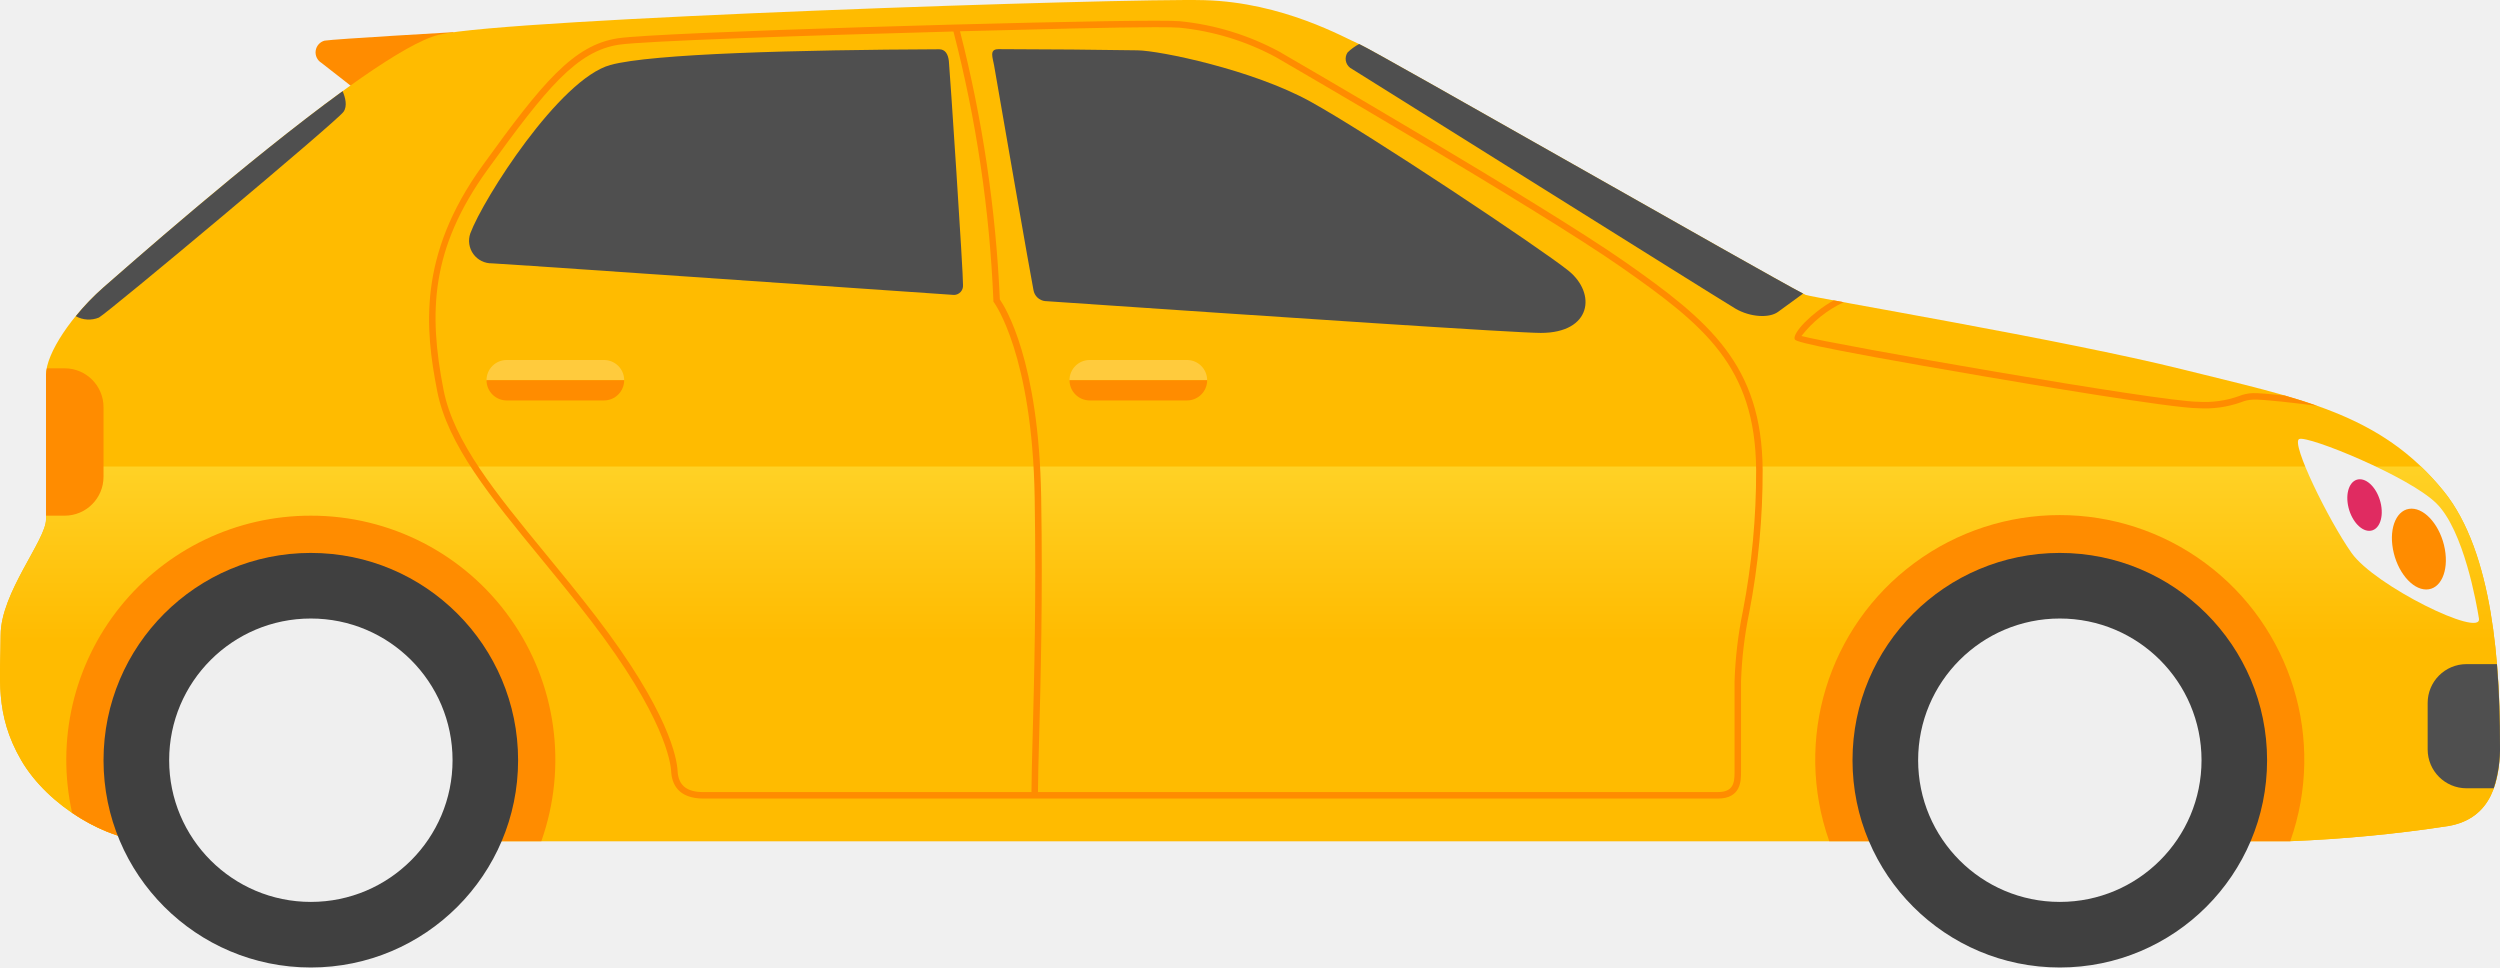
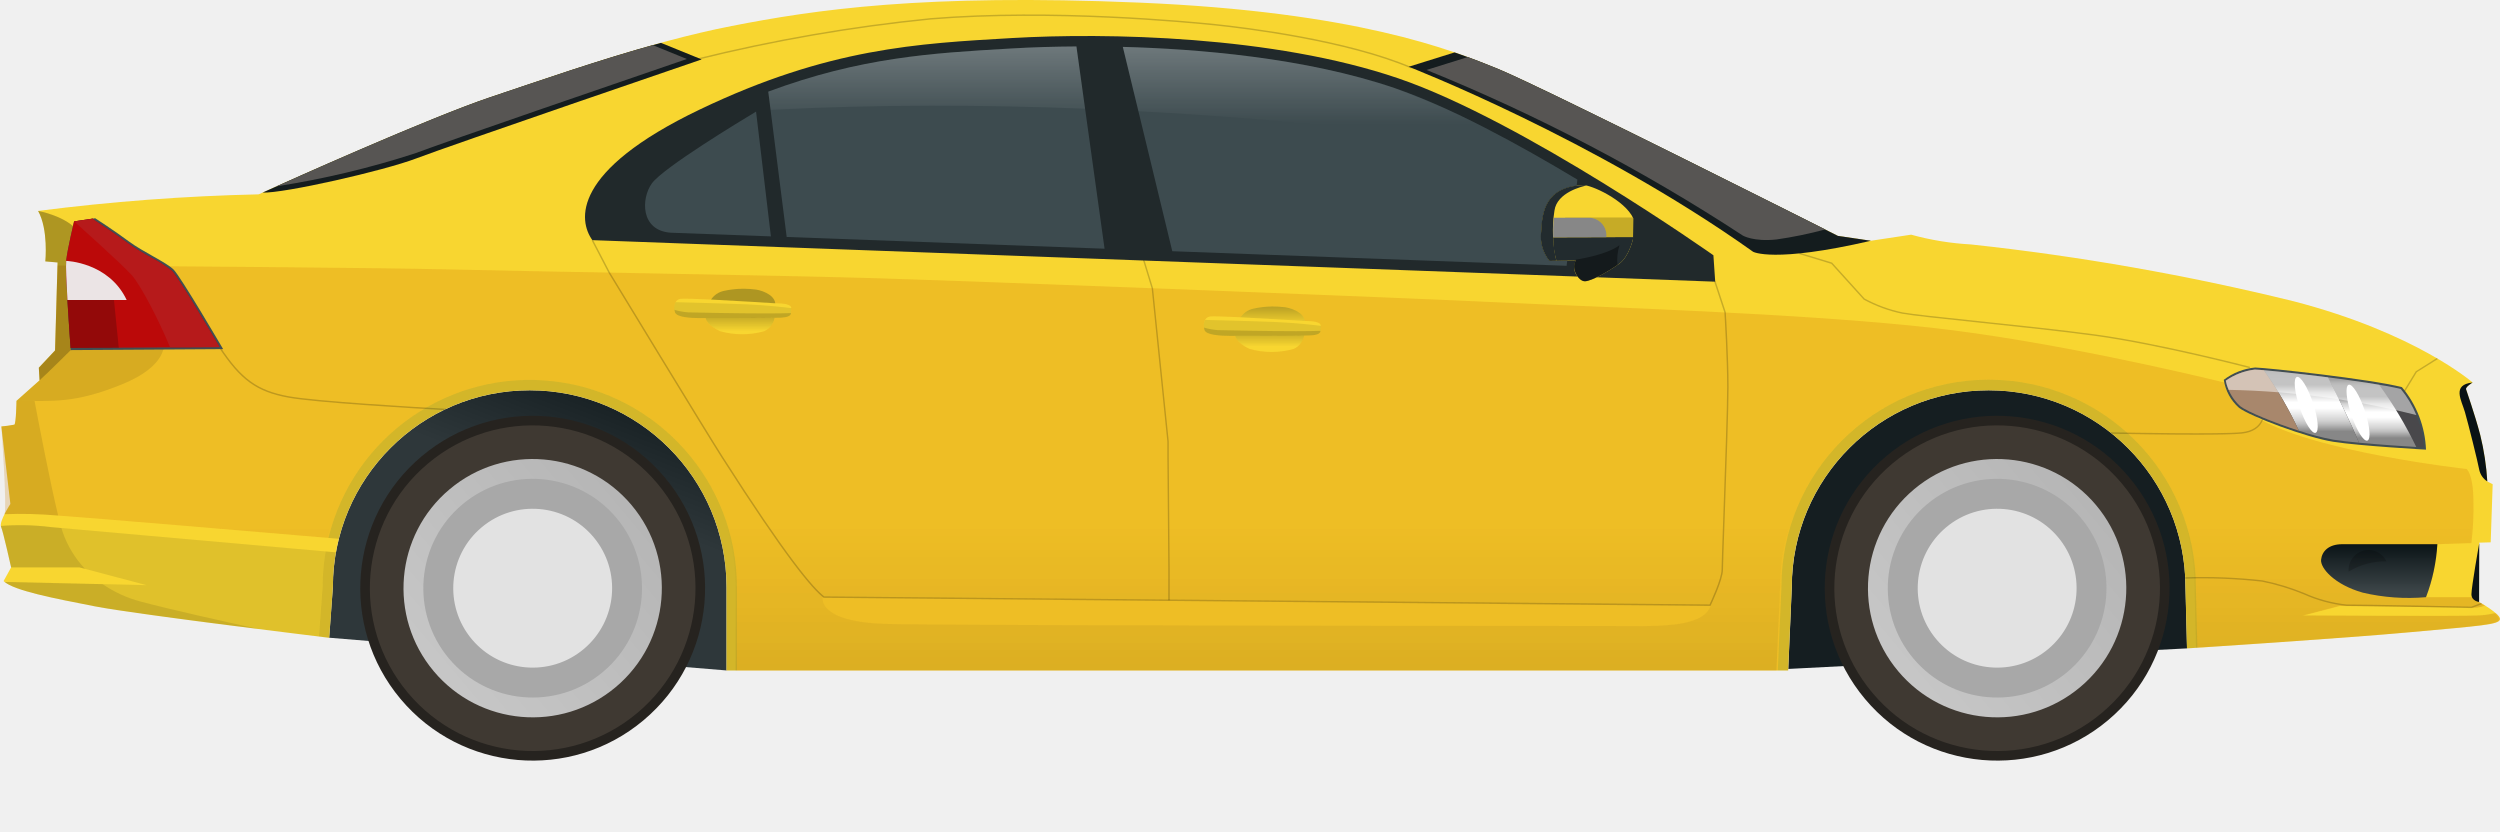
- <svg xmlns="http://www.w3.org/2000/svg" id="illust-car-y" width="336.987" height="130.413" viewBox="0 0 336.987 130.413">
+ <svg xmlns="http://www.w3.org/2000/svg" xmlns:xlink="http://www.w3.org/1999/xlink" width="340.631" height="113.241" viewBox="0 0 340.631 113.241">
  <defs>
-     <linearGradient id="linear-gradient" x1="0.5" y1="-0.069" x2="0.5" y2="0.465" gradientUnits="objectBoundingBox">
-       <stop offset="0" stop-color="#ffd52b" />
-       <stop offset="1" stop-color="#fb0" />
+     <linearGradient id="linear-gradient" x1="2.269" y1="0.844" x2="2.079" y2="1.187" gradientUnits="objectBoundingBox">
+       <stop offset="0" stop-color="#151e21" />
+       <stop offset="1" stop-color="#2e373a" />
+     </linearGradient>
+     <linearGradient id="linear-gradient-2" x1="-5.021" y1="0.84" x2="-5.203" y2="1.17" xlink:href="#linear-gradient" />
+     <linearGradient id="linear-gradient-3" x1="3.095" y1="0.97" x2="3.095" y2="-0.048" gradientUnits="objectBoundingBox">
+       <stop offset="0" stop-color="#c6c6c6" />
+       <stop offset="1" stop-color="#b5b5b5" />
+     </linearGradient>
+     <linearGradient id="linear-gradient-4" x1="0.219" y1="0.642" x2="0.219" y2="1.083" gradientUnits="objectBoundingBox">
+       <stop offset="0" stop-color="#fff" />
+       <stop offset="1" />
+     </linearGradient>
+     <linearGradient id="linear-gradient-5" x1="-3.586" y1="0.5" x2="-4.493" y2="0.5" xlink:href="#linear-gradient-4" />
+     <linearGradient id="linear-gradient-6" x1="11.534" y1="0.964" x2="11.359" y2="0.436" xlink:href="#linear-gradient-4" />
+     <linearGradient id="linear-gradient-7" x1="5.337" y1="2.588" x2="5.337" y2="0.984" xlink:href="#linear-gradient-4" />
+     <linearGradient id="linear-gradient-8" x1="5.099" y1="0.816" x2="5.099" y2="-0.48" xlink:href="#linear-gradient-4" />
+     <linearGradient id="linear-gradient-9" x1="-11.145" y1="1.367" x2="-11.145" y2="-0.238" xlink:href="#linear-gradient-4" />
+     <linearGradient id="linear-gradient-10" x1="-10.267" y1="0.674" x2="-10.267" y2="-0.622" xlink:href="#linear-gradient-4" />
+     <linearGradient id="linear-gradient-11" x1="-2.955" y1="0.71" x2="-3.138" y2="1.259" xlink:href="#linear-gradient-4" />
+     <linearGradient id="linear-gradient-12" x1="0.323" y1="-0.236" x2="0.323" y2="1.226" xlink:href="#linear-gradient-4" />
+     <linearGradient id="linear-gradient-13" x1="-1.617" y1="-0.151" x2="-1.617" y2="0.758" xlink:href="#linear-gradient-4" />
+     <linearGradient id="linear-gradient-14" x1="-113.568" y1="0.5" x2="-112.568" y2="0.5" gradientUnits="objectBoundingBox">
+       <stop offset="0" stop-color="#3c4548" />
+       <stop offset="1" stop-color="#091215" />
+     </linearGradient>
+     <linearGradient id="linear-gradient-15" x1="-404.653" y1="0.5" x2="-403.653" y2="0.5" xlink:href="#linear-gradient-14" />
+     <linearGradient id="linear-gradient-16" x1="-24.958" y1="0.884" x2="-24.958" y2="-0.03" xlink:href="#linear-gradient-14" />
+     <linearGradient id="linear-gradient-17" x1="-28.842" y1="0.11" x2="-28.512" y2="0.892" gradientUnits="objectBoundingBox">
+       <stop offset="0" stop-color="#555e61" />
+       <stop offset="1" stop-color="#222b2e" />
+     </linearGradient>
+     <linearGradient id="linear-gradient-18" x1="-17.379" y1="0.5" x2="-16.379" y2="0.5" xlink:href="#linear-gradient-17" />
+     <linearGradient id="linear-gradient-19" x1="-25.553" y1="0.5" x2="-24.553" y2="0.5" gradientUnits="objectBoundingBox">
+       <stop offset="0" stop-color="#474747" />
+       <stop offset="0.004" stop-color="#4b4b4b" />
+       <stop offset="0.026" stop-color="#616161" />
+       <stop offset="0.051" stop-color="#727272" />
+       <stop offset="0.082" stop-color="#7e7e7e" />
+       <stop offset="0.126" stop-color="#858585" />
+       <stop offset="0.249" stop-color="#878787" />
+       <stop offset="0.357" stop-color="#d3d3d3" />
+       <stop offset="0.446" stop-color="#f3f3f3" />
+       <stop offset="0.483" stop-color="#fff" />
+       <stop offset="0.558" stop-color="#fff" />
+       <stop offset="0.721" stop-color="#d3d3d3" />
+       <stop offset="0.771" stop-color="#bfbfbf" />
+       <stop offset="0.87" stop-color="#878787" />
+     </linearGradient>
+     <linearGradient id="linear-gradient-20" x1="-14.402" y1="0.5" x2="-13.402" y2="0.5" gradientUnits="objectBoundingBox">
+       <stop offset="0" stop-color="#706e73" />
+       <stop offset="1" stop-color="#49484b" />
+     </linearGradient>
+     <linearGradient id="linear-gradient-21" x1="-32.837" y1="0.039" x2="-32.837" y2="0.995" xlink:href="#linear-gradient-19" />
+     <linearGradient id="linear-gradient-22" x1="-29.179" y1="-0.053" x2="-29.179" y2="0.979" xlink:href="#linear-gradient-19" />
+     <linearGradient id="linear-gradient-23" x1="-37.32" y1="0.5" x2="-36.32" y2="0.5" xlink:href="#linear-gradient-19" />
+     <linearGradient id="linear-gradient-24" x1="-14.209" y1="0.5" x2="-13.209" y2="0.5" xlink:href="#linear-gradient-4" />
+     <linearGradient id="linear-gradient-25" x1="31.387" y1="0.5" x2="32.387" y2="0.5" xlink:href="#linear-gradient-19" />
+     <linearGradient id="linear-gradient-26" x1="11.09" y1="0.158" x2="10.326" y2="1.15" gradientUnits="objectBoundingBox">
+       <stop offset="0" stop-color="#cc191a" />
+       <stop offset="1" stop-color="#961213" />
    </linearGradient>
  </defs>
-   <path id="Path_104" data-name="Path 104" d="M436.18,79.86s-16.136.927-17.446,1.146a1.644,1.644,0,0,0-.437,2.984c1.236.945,5.384,4.219,5.384,4.219Z" transform="translate(-374.984 -75.527)" fill="#ff8c00" />
-   <path id="Path_105" data-name="Path 105" d="M596.6,177.819c0,4.652-1.02,9.891-6.985,10.909a190.34,190.34,0,0,1-21.248,2.038H279.786c-5.531,0-13.681-4.657-17.318-10.915S259.7,168.645,259.7,162.97s6.112-12.806,6.112-15.57V127.9c0-2.911,3.571-8.148,7.75-11.788s36.053-31.87,45.221-34.053,92.555-4.949,103.18-4.657,18.918,5.094,20.956,5.967,58.792,33.325,60.1,33.762,35.073,6.112,50.79,10.041,26.638,5.815,35.216,16.445C595.725,151.91,596.6,167.346,596.6,177.819Z" transform="translate(-259.611 -77.379)" fill="#fb0" />
-   <path id="Path_106" data-name="Path 106" d="M585.946,113.391a34.709,34.709,0,0,1,3.084,3.348c6.7,8.3,7.569,23.731,7.569,34.2,0,4.652-1.02,9.891-6.985,10.909a190.34,190.34,0,0,1-21.248,2.038H279.786c-5.531,0-13.681-4.657-17.318-10.915s-2.765-11.206-2.765-16.882,6.112-12.806,6.112-15.57v-7.132Z" transform="translate(-259.611 -50.502)" fill="url(#linear-gradient)" />
-   <g id="Group_27" data-name="Group 27" transform="translate(63.212 6.629)">
-     <path id="Path_107" data-name="Path 107" d="M337.351,115.137a1.792,1.792,0,0,1-1.593-1.5c-.162-.6-5.145-29.305-5.309-30.288s-.692-2.174.547-2.171v-.007c6.971.014,13.51.077,18.789.159,3.056.047,15.5,2.619,23.247,6.877s31,19.754,34.818,22.81,3.164,8.405-3.711,8.405c-3.241,0-34.492-2.085-66.788-4.289Z" transform="translate(-259.665 -81.175)" fill="#4f4f4f" />
-     <path id="Path_108" data-name="Path 108" d="M378.43,106c1.746-4.692,12.031-20.82,18.881-22.7,5.569-1.53,25.377-2.038,44.313-2.115h0c.819,0,1.2.641,1.31,1.57s1.965,28.923,1.91,30.232a1.237,1.237,0,0,1-1.2,1.311c-31.98-2.193-61.607-4.258-62.272-4.258A3.039,3.039,0,0,1,378.43,106Z" transform="translate(-378.246 -81.171)" fill="#4f4f4f" />
+   <g id="Group_3969" data-name="Group 3969" transform="translate(-562.472 -397.496)">
+     <path id="Path_14291" data-name="Path 14291" d="M627.65,500.993a26.819,26.819,0,1,1,53.638,0v11.355l-54.142-4.459Z" transform="translate(-19.823 -23.501)" fill="url(#linear-gradient)" />
+     <path id="Path_14292" data-name="Path 14292" d="M914.3,500.993a26.819,26.819,0,1,1,53.638,0l.21,8.348-54.33,2.8Z" transform="translate(-107.687 -23.501)" fill="url(#linear-gradient-2)" />
+     <g id="wheel" transform="translate(637.948 444.543) rotate(50)">
+       <path id="Path_14293" data-name="Path 14293" d="M633.254,502.678a23.492,23.492,0,1,1,23.491,23.493A23.493,23.493,0,0,1,633.254,502.678Z" transform="translate(-633.254 -479.185)" fill="#26231f" />
+       <path id="Path_14294" data-name="Path 14294" d="M635.14,503.256a22.184,22.184,0,1,1,22.183,22.184A22.184,22.184,0,0,1,635.14,503.256Z" transform="translate(-633.832 -479.763)" fill="#3f3932" />
+       <path id="Path_14295" data-name="Path 14295" d="M639.423,502.958a17.6,17.6,0,1,1,17.6,17.6A17.6,17.6,0,0,1,639.423,502.958Z" transform="translate(-633.534 -479.465)" fill="url(#linear-gradient-3)" />
+       <path id="Path_14296" data-name="Path 14296" d="M645.637,506.474a14.9,14.9,0,1,1,14.905,14.9A14.905,14.905,0,0,1,645.637,506.474Z" transform="translate(-637.049 -482.981)" fill="#a8a8a8" />
+       <path id="Path_14297" data-name="Path 14297" d="M651.523,508.278A10.823,10.823,0,1,1,662.346,519.1,10.822,10.822,0,0,1,651.523,508.278Z" transform="translate(-638.854 -484.785)" fill="#e2e2e2" />
+     </g>
+     <path id="Path_14359" data-name="Path 14359" d="M563.932,466.159,562.7,455.6a16.627,16.627,0,0,0,1.767-.245c.246-.1.295-3.241.295-3.241l3.143-2.8-.1-1.719,2.21-2.357.344-11.981-1.67-.148s.442-4.321-.982-6.875a285.891,285.891,0,0,1,30.052-2.258s22.392-10.165,31.623-13.259,21.508-7.464,32.8-9.674,26.128-4.438,55.578-3.19,42.427,6.405,48.751,8.984,46.421,22.8,46.421,22.8l4.491.665,5.491-.832a38.189,38.189,0,0,0,8.153,1.331A334.97,334.97,0,0,1,875,438.537c16.721,4.327,24.417,11.079,24.417,11.079s-.986.583-.9.919,1.12,3.162,1.929,6.213a35.073,35.073,0,0,1,.965,6.345l.739.382-.27,7.915-1.568.045-.022,8.081s2.946,1.621,2.848,2.356-2.554.884-12.276,1.768c-9.2.837-28.348,2.069-30.366,2.2l-.21-8.348a26.819,26.819,0,1,0-53.638,0l-.492,11.355H661.51V477.491a26.819,26.819,0,1,0-53.638,0l-.5,6.9-.126-.01s-26.026-3.142-31.82-4.272-11.1-2.16-12.423-3.437l1.031-1.866s-1.08-4.861-1.375-5.549S563.932,466.159,563.932,466.159Z" transform="translate(-0.045 0)" fill="#f8d630" />
+     <path id="Path_14360" data-name="Path 14360" d="M563.7,482.147s-.434.668-.8,1.4a56.31,56.31,0,0,1,7.14.173c4.28.286,29.284,2.4,37,3.058a28.232,28.232,0,0,1,55.658,6.7v11.355H804.516l.493-11.387a28.234,28.234,0,0,1,56.468,0l.207,8.292c5.044-.328,20.851-1.371,28.954-2.107,9.723-.884,12.177-1.031,12.276-1.768.03-.224-.223-.529-.587-.846a11.427,11.427,0,0,1-2.241.324c-2.3.132-23.909,0-23.909,0l4.93-1.291s17.505.2,18.448.232A3.978,3.978,0,0,0,900.9,496c-.47-.291-.837-.494-.837-.494v-.653h-7.235a24.085,24.085,0,0,0,1.549-7.219l4.643-.153a41.39,41.39,0,0,0,.273-5.773c-.03-3.741-.943-4.323-.943-4.323s-21.189-2.347-28.709-7.129h0a13.14,13.14,0,0,1-2.3-1.205,6.519,6.519,0,0,1-2.028-3.46c-4.988-1.214-23.992-5.694-39.918-7.46-17.947-1.99-44.432-2.753-59.094-3.457s-72.666-2.945-86.367-3.329-43.216-.832-56.533-1.152c-9.971-.239-39.219-.443-53.288-.531l-.332,11.57-2.21,2.357.1,1.719-3.142,2.8s-.049,3.143-.3,3.241a16.614,16.614,0,0,1-1.767.245ZM742.422,457.91c-.1.65.4,1.232-1.705,1.28l-.564.01a2.443,2.443,0,0,1-1.414,1.829,11.1,11.1,0,0,1-5.994,0c-1-.451-1.854-1.144-1.983-1.791h-.79c-1.1,0-3.149-.087-3.381-.78s-.115-1.675.723-1.848c.3-.063,2.066,0,4.187.1a2.767,2.767,0,0,1,1.705-1.173,12.409,12.409,0,0,1,4.015-.232c.954.029,2.889.667,3.034,1.908C741.186,457.226,742.516,457.306,742.422,457.91ZM674.577,494.85l46.852.361,74.147.741c-1.02,3.244-7.738,2.826-13.993,2.826s-88.284-.046-98.107-.277S674.577,494.85,674.577,494.85Zm-14.558-20.4a35.756,35.756,0,0,1,9.173-1.539c4.321,0,90.018,1.3,97.948,1.807s29.445,1.6,29.445,1.6l.21.208-75.462-1.243ZM655.167,454.2c.3-.062,2.067,0,4.187.1a2.769,2.769,0,0,1,1.705-1.173,12.4,12.4,0,0,1,4.015-.231c.953.028,2.889.666,3.033,1.907.931.008,2.26.089,2.167.693-.1.649.4,1.232-1.705,1.28l-.564.01a2.44,2.44,0,0,1-1.414,1.829,11.09,11.09,0,0,1-5.994,0c-1-.451-1.854-1.143-1.983-1.791h-.79c-1.1,0-3.148-.086-3.379-.78S654.329,454.37,655.167,454.2Z" transform="translate(0 -15.988)" opacity="0.1" fill="url(#linear-gradient-4)" style="mix-blend-mode: multiply;isolation: isolate" />
+     <path id="Path_14361" data-name="Path 14361" d="M799.158,460.348c2.137.055,7.126.187,9.651.293,2.723.113,5.314.418,6.1.516h0c0,.01,0,.02,0,.031-.1.65.4,1.232-1.705,1.28s-9.647.049-10.744.049-3.149-.087-3.381-.78a1.775,1.775,0,0,1,.078-1.387Z" transform="translate(-72.489 -19.264)" opacity="0.09" style="mix-blend-mode: multiply;isolation: isolate" />
+     <path id="Path_14362" data-name="Path 14362" d="M695.124,456.868c2.137.055,7.126.187,9.65.292,2.724.114,5.314.418,6.1.516h0c0,.011,0,.021,0,.032-.1.649.4,1.232-1.705,1.28s-9.647.048-10.745.048-3.148-.086-3.379-.78a1.772,1.772,0,0,1,.077-1.387Z" transform="translate(-40.603 -18.198)" opacity="0.09" style="mix-blend-mode: multiply;isolation: isolate" />
+     <path id="Path_14363" data-name="Path 14363" d="M563.165,483.546a56.311,56.311,0,0,1,7.14.173c4.28.286,29.284,2.4,37,3.058a28.232,28.232,0,0,1,55.657,6.7v11.355H804.785l.493-11.387a28.234,28.234,0,0,1,56.469,0l.207,8.292c5.044-.328,20.851-1.371,28.954-2.107,9.722-.884,12.176-1.031,12.276-1.768.03-.224-.223-.529-.588-.846a11.41,11.41,0,0,1-2.24.324c-2.3.132-23.91,0-23.91,0l4.931-1.291s17.505.2,18.448.232a3.979,3.979,0,0,0,1.348-.281c-.47-.291-.837-.494-.837-.494l0-.653H893.1a24.1,24.1,0,0,0,1.548-7.219l4.644-.153a41.455,41.455,0,0,0,.272-5.773c-.03-3.741-.942-4.323-.942-4.323s-21.19-2.347-28.71-7.129h0a13.1,13.1,0,0,1-2.294-1.205,6.518,6.518,0,0,1-2.031-3.46c-4.986-1.214-23.991-5.694-39.917-7.46-17.947-1.99-44.431-2.753-59.092-3.457s-72.667-2.945-86.367-3.329-43.217-.832-56.534-1.152c-9.97-.239-39.218-.443-53.287-.531l-.332,11.57-2.21,2.357.1,1.719-3.143,2.8s-.049,3.143-.295,3.241a16.611,16.611,0,0,1-1.767.245S563.535,482.815,563.165,483.546ZM742.5,457.91c-.1.65.4,1.232-1.705,1.28l-.564.01a2.443,2.443,0,0,1-1.414,1.829,11.1,11.1,0,0,1-5.994,0c-1-.451-1.854-1.144-1.983-1.791h-.79c-1.1,0-3.149-.087-3.381-.78s-.115-1.675.723-1.848c.3-.063,2.066,0,4.187.1a2.767,2.767,0,0,1,1.705-1.173,12.41,12.41,0,0,1,4.015-.232c.953.029,2.889.667,3.034,1.908C741.269,457.226,742.6,457.306,742.5,457.91ZM655.25,454.2c.3-.062,2.067,0,4.187.1a2.769,2.769,0,0,1,1.705-1.173,12.4,12.4,0,0,1,4.015-.231c.953.028,2.889.666,3.033,1.907.931.008,2.26.089,2.167.693-.1.649.4,1.232-1.705,1.28l-.564.01a2.44,2.44,0,0,1-1.414,1.829,11.09,11.09,0,0,1-5.994,0c-1-.451-1.854-1.143-1.983-1.791h-.79c-1.1,0-3.149-.086-3.379-.78S654.412,454.37,655.25,454.2Z" transform="translate(-0.083 -15.988)" fill="#db9222" opacity="0.272" style="mix-blend-mode: multiply;isolation: isolate" />
+     <path id="Path_14364" data-name="Path 14364" d="M912.252,500.336a28.234,28.234,0,0,1,56.469,0l.207,8.292-1.413.092-.21-8.348a26.819,26.819,0,1,0-53.638,0l-.492,11.355h-1.417Z" transform="translate(-107.057 -22.876)" opacity="0.15" style="mix-blend-mode: multiply;isolation: isolate" />
+     <path id="Path_14366" data-name="Path 14366" d="M937.31,450.775c7.724.755,16.306,1.707,22.471,2.718,13.918,2.282,38.789,7.3,45.954,10.691s7.576,7.244,8.636,12.811a50.862,50.862,0,0,1,.791,10.77l-.019,7.428h-7.235a24.094,24.094,0,0,0,1.548-7.219l4.644-.153a41.468,41.468,0,0,0,.272-5.773c-.03-3.741-.942-4.323-.942-4.323l-5.548-3.1a14.222,14.222,0,0,0-3.252-8.052s-24.179-5.973-37.709-8.232c-7.825-1.308-19.118-2.42-29.609-3.292Z" transform="translate(-114.888 -16.33)" opacity="0.1" fill="url(#linear-gradient-5)" style="mix-blend-mode: multiply;isolation: isolate" />
+     <g id="Group_3935" data-name="Group 3935" transform="translate(605.916 449.257)">
+       <path id="Path_14367" data-name="Path 14367" d="M627,493.666a28.232,28.232,0,0,1,55.657,6.7v11.355h-1.415V500.367a26.822,26.822,0,0,0-52.823-6.581Z" transform="translate(-625.694 -472.133)" opacity="0.15" style="mix-blend-mode: multiply;isolation: isolate" />
+       <path id="Path_14368" data-name="Path 14368" d="M626.04,505.835l1.413.126a26.843,26.843,0,0,0-.425,4.736l-.5,6.9-.126-.01-1.281-.155.5-6.783A28.273,28.273,0,0,1,626.04,505.835Z" transform="translate(-625.117 -482.463)" opacity="0.15" style="mix-blend-mode: multiply;isolation: isolate" />
+     </g>
+     <path id="Path_14369" data-name="Path 14369" d="M564.036,506.413s-1.08-4.861-1.375-5.549a.458.458,0,0,1-.024-.1,34.018,34.018,0,0,1,6.887.167l37.365,3.31a28.266,28.266,0,0,0-.427,4.809l-.5,6.783c-5.3-.646-25.517-3.137-30.539-4.117-5.612-1.094-10.752-2.1-12.276-3.318l19.342.436-9.151-2.421Z" transform="translate(-0.051 -31.61)" opacity="0.1" style="mix-blend-mode: multiply;isolation: isolate" />
+     <path id="Path_14370" data-name="Path 14370" d="M570.481,491.883l-.176-.012a56.294,56.294,0,0,0-7.14-.173c.37-.732.8-1.4.8-1.4l-1.227-10.557a16.627,16.627,0,0,0,1.767-.245c.246-.1.295-3.241.295-3.241.881,0,1.69.01,2.464.015C567.767,478.927,569.375,487.359,570.481,491.883Z" transform="translate(-0.083 -24.14)" opacity="0.1" style="mix-blend-mode: multiply;isolation: isolate" />
+     <g id="Group_3936" data-name="Group 3936" transform="translate(562.587 469.019)">
+       <path id="Path_14371" data-name="Path 14371" d="M563.38,511.831l13.355.3a16.518,16.518,0,0,0,5.159,2.368c3.832,1.032,11.04,2.646,16.05,3.742h0c-8.051-1.013-18.81-2.415-22.287-3.094C570.043,514.055,564.9,513.054,563.38,511.831Z" transform="translate(-562.865 -504.063)" opacity="0.1" style="mix-blend-mode: multiply;isolation: isolate" />
+       <path id="Path_14372" data-name="Path 14372" d="M574.1,506.613l-.757-.2h-9.307s-1.08-4.861-1.375-5.549a.458.458,0,0,1-.024-.1,34.018,34.018,0,0,1,6.887.167l1.369.121c.062.214.121.408.176.572A14.031,14.031,0,0,0,574.1,506.613Z" transform="translate(-562.638 -500.629)" opacity="0.1" style="mix-blend-mode: multiply;isolation: isolate" />
+     </g>
+     <path id="Path_14373" data-name="Path 14373" d="M575.089,441.346c1.775,1.818,0,14.9,0,14.9l-.682,1.658s-3.287,3.262-4.247,4.117l-.1-1.719,2.21-2.357.344-11.981-1.67-.148s.442-4.321-.982-6.875C569.964,438.939,573.316,439.528,575.089,441.346Z" transform="translate(-2.296 -12.702)" opacity="0.3" style="mix-blend-mode: multiply;isolation: isolate" />
+     <path id="Path_14374" data-name="Path 14374" d="M573.1,463.744l.682-1.658s.239-1.765.454-4.086l11.559,4.674s.7,3.157-5.753,5.754-9.227,2.233-14.332,2.233l3.143-2.8C569.818,467.006,573.1,463.744,573.1,463.744Z" transform="translate(-0.994 -18.544)" opacity="0.1" fill="url(#linear-gradient-6)" style="mix-blend-mode: multiply;isolation: isolate" />
+     <path id="Path_14375" data-name="Path 14375" d="M695.059,458.717a2,2,0,0,1-.078-.341,9.165,9.165,0,0,0,1.868.341c.983.028,6.673.144,10.659.144,1.51,0,2.592-.021,3.355-.046-.05.349-.323.6-1.68.634-2.108.048-9.647.048-10.745.048S695.29,459.411,695.059,458.717Z" transform="translate(-40.614 -18.66)" opacity="0.15" style="mix-blend-mode: multiply;isolation: isolate" />
+     <path id="Path_14376" data-name="Path 14376" d="M710.723,456.2s-4.829-.317-8.551-.5a2.769,2.769,0,0,1,1.705-1.173,12.4,12.4,0,0,1,4.015-.231c.953.028,2.889.666,3.033,1.907Z" transform="translate(-42.818 -17.389)" opacity="0.3" fill="url(#linear-gradient-7)" style="mix-blend-mode: multiply;isolation: isolate" />
+     <path id="Path_14377" data-name="Path 14377" d="M710.5,459.937a2.441,2.441,0,0,1-1.414,1.829,11.09,11.09,0,0,1-5.994,0c-1-.451-1.854-1.143-1.984-1.791C703.186,459.974,708.247,459.97,710.5,459.937Z" transform="translate(-42.491 -19.138)" opacity="0.3" fill="url(#linear-gradient-8)" style="mix-blend-mode: multiply;isolation: isolate" />
+     <path id="Path_14378" data-name="Path 14378" d="M799.092,462.2a2.119,2.119,0,0,1-.077-.341,9.094,9.094,0,0,0,1.868.341c.983.029,6.674.145,10.66.145,1.51,0,2.592-.021,3.354-.047-.05.35-.322.6-1.68.634-2.108.049-9.647.049-10.744.049S799.324,462.891,799.092,462.2Z" transform="translate(-72.501 -19.726)" opacity="0.15" style="mix-blend-mode: multiply;isolation: isolate" />
+     <path id="Path_14379" data-name="Path 14379" d="M814.758,459.684s-4.829-.316-8.552-.5a2.767,2.767,0,0,1,1.705-1.173,12.408,12.408,0,0,1,4.015-.232c.954.029,2.889.667,3.034,1.908Z" transform="translate(-74.705 -18.455)" opacity="0.3" fill="url(#linear-gradient-9)" style="mix-blend-mode: multiply;isolation: isolate" />
+     <path id="Path_14380" data-name="Path 14380" d="M814.531,463.417a2.443,2.443,0,0,1-1.414,1.829,11.1,11.1,0,0,1-5.994,0c-1-.451-1.854-1.144-1.983-1.791C807.221,463.455,812.281,463.45,814.531,463.417Z" transform="translate(-74.378 -20.205)" opacity="0.3" fill="url(#linear-gradient-10)" style="mix-blend-mode: multiply;isolation: isolate" />
+     <path id="Path_14381" data-name="Path 14381" d="M1005.184,474.575c-1.06-5.567-1.471-9.422-8.636-12.811s-32.036-8.409-45.954-10.691-40.159-4.268-41.026-4.347a4.834,4.834,0,0,1-1.9-.818s-.118-.083-.335-.232l9.937-2.8,1.324.666,4.491.665,5.491-.831a38.188,38.188,0,0,0,8.153,1.331,334.978,334.978,0,0,1,43.928,7.737c16.721,4.327,24.417,11.079,24.417,11.079s-.986.583-.9.919,1.12,3.162,1.928,6.213a35.071,35.071,0,0,1,.965,6.346l.739.382-.27,7.915-1.472.042-.094-.04A50.972,50.972,0,0,0,1005.184,474.575Z" transform="translate(-105.701 -13.91)" opacity="0.3" fill="url(#linear-gradient-11)" style="mix-blend-mode: multiply;isolation: isolate" />
+     <path id="Path_14382" data-name="Path 14382" d="M614.982,472.359c3.754.689,17.575,1.493,21.492,1.711-.127.059-.255.117-.381.178-4.354-.245-17.494-1.023-21.148-1.692-4.324-.793-6.535-2.391-9.464-6.839l.167-.11C608.542,470,610.722,471.579,614.982,472.359Z" transform="translate(-13.183 -20.876)" opacity="0.2" style="mix-blend-mode: multiply;isolation: isolate" />
+     <g id="Group_3937" data-name="Group 3937" transform="translate(643.094 430.172)" opacity="0.2" style="mix-blend-mode: multiply;isolation: isolate">
+       <path id="Path_14383" data-name="Path 14383" d="M831.162,494.5l.027-.058c.067-.143,1.678-3.516,1.678-4.879,0-.489.1-3.354.227-6.98.227-6.424.537-15.224.537-17.9,0-4.146-.377-10.124-.381-10.184l0-.026-1.4-4.241-.19.063,1.393,4.229c.019.313.378,6.112.378,10.159,0,2.669-.31,11.466-.536,17.889-.128,3.628-.229,6.495-.229,6.987,0,1.223-1.415,4.279-1.631,4.736l-120.625-1.1c-1.495-1.14-5.117-5.391-13.879-19.117-2.185-3.423-15.2-24.832-15.331-25.048l-2.3-4.415-.177.092,2.3,4.42c.135.222,13.149,21.633,15.335,25.058,8.83,13.831,12.461,18.069,13.954,19.188l.027.019h.032Z" transform="translate(-678.726 -444.613)" />
+     </g>
+     <g id="Group_3938" data-name="Group 3938" transform="translate(717.986 432.175)" opacity="0.2" style="mix-blend-mode: multiply;isolation: isolate">
+       <path id="Path_14384" data-name="Path 14384" d="M790.381,494.608h.2v-4.3l-.131-15.366v-1.989l-2.14-20.87-1.4-4.579-.191.059,1.4,4.561,2.136,20.841v1.98l.13,15.366Z" transform="translate(-786.718 -447.502)" />
+     </g>
+     <g id="Group_3939" data-name="Group 3939" transform="translate(657.325 399.461)" opacity="0.2" style="mix-blend-mode: multiply;isolation: isolate">
+       <path id="Path_14385" data-name="Path 14385" d="M796.691,407.708l.079-.184c-8.852-3.788-22.7-5.459-26.734-5.881-3.578-.374-22.268-2.173-38.858-.811a225.751,225.751,0,0,0-31.931,5.532l.05.194a225.372,225.372,0,0,1,31.9-5.526c16.569-1.361,35.246.437,38.821.811C774.042,402.263,787.865,403.931,796.691,407.708Z" transform="translate(-699.247 -400.33)" />
+     </g>
+     <g id="Group_3940" data-name="Group 3940" transform="translate(807.618 431.928)" opacity="0.2" style="mix-blend-mode: multiply;isolation: isolate">
+       <path id="Path_14386" data-name="Path 14386" d="M977.341,462.885l.05-.193c-.123-.032-12.414-3.228-21.016-4.4-4.576-.624-10.731-1.271-16.161-1.842-4.734-.5-8.822-.927-10.147-1.171a18.913,18.913,0,0,1-5.2-1.9l-4.42-4.889-4.428-1.346-.058.191,4.377,1.33,4.416,4.879a19.121,19.121,0,0,0,5.275,1.925c1.332.246,5.425.676,10.163,1.174,5.429.571,11.582,1.218,16.154,1.841C964.94,459.66,977.218,462.852,977.341,462.885Z" transform="translate(-915.964 -447.146)" />
+     </g>
+     <path id="Path_14387" data-name="Path 14387" d="M994.969,481.2c3.031-.32,2.916-2.622,2.909-2.721l.2-.013c0,.026.14,2.592-3.087,2.931-1.053.112-3.465.148-6.212.148-4.337,0-9.507-.092-11.48-.13-.087-.069-.174-.137-.261-.205C979.8,481.263,992.182,481.489,994.969,481.2Z" transform="translate(-127.065 -24.816)" opacity="0.2" style="mix-blend-mode: multiply;isolation: isolate" />
+     <g id="Group_3941" data-name="Group 3941" transform="translate(889.655 446.259)" opacity="0.2" style="mix-blend-mode: multiply;isolation: isolate">
+       <path id="Path_14388" data-name="Path 14388" d="M1034.428,472.962l1.944-3.2,2.851-1.784-.105-.169-2.9,1.829-1.956,3.22Z" transform="translate(-1034.257 -467.81)" />
+     </g>
+     <path id="Path_14389" data-name="Path 14389" d="M991.806,510.9a72.949,72.949,0,0,1,10.519.415,31.418,31.418,0,0,1,5.721,1.739,18.894,18.894,0,0,0,5.735,1.553c2.888,0,16.409.282,17,.295l1.309-.491c.034.019.073.042.112.065l.034.092-1.421.534h-.019c-.141,0-14.083-.3-17.019-.3a18.991,18.991,0,0,1-5.8-1.567,31.342,31.342,0,0,0-5.685-1.729,72.766,72.766,0,0,0-10.481-.413C991.809,511.032,991.81,510.964,991.806,510.9Z" transform="translate(-131.591 -34.751)" opacity="0.2" style="mix-blend-mode: multiply;isolation: isolate" />
+     <path id="Path_14390" data-name="Path 14390" d="M693.052,414.582c17.554-8.4,29.7-8.985,42.511-9.733s35.607-.333,52.661,5.49,42.93,24.105,42.93,24.105l.246,3.6-16.148-.6a22.947,22.947,0,0,0,3.088-1.858c1.315-.952,1.86-3.356,1.86-3.356l.044-2.812c-1.178-2.54-5.8-4.583-6.85-4.536-5.124.227-5.578,3.583-5.714,6.35a5.278,5.278,0,0,0,1.134,3.991l3.628-.09a1.934,1.934,0,0,0,.21,2.214L678.41,432.385C676.5,429.723,675.5,422.985,693.052,414.582Z" transform="translate(-35.227 -2.168)" fill="#21292b" />
+     <path id="Path_14391" data-name="Path 14391" d="M614.068,426.317c3.443-1.554,22.7-10.2,31.09-13.017,6.651-2.228,14.88-5.116,23.184-7.384l5.547,2.257s-34.276,11.73-38.852,13.477C630.548,423.364,616.938,426.437,614.068,426.317Z" transform="translate(-15.814 -2.581)" fill="#141c1e" />
+     <path id="Path_14392" data-name="Path 14392" d="M668.062,406.363l4.644,1.89c-7.11,2.437-33.157,11.373-37.086,12.873a122.285,122.285,0,0,1-18.826,4.478c6.038-2.705,21.82-9.694,29.2-12.167C652.346,411.309,660.14,408.581,668.062,406.363Z" transform="translate(-16.65 -2.718)" fill="#575553" />
+     <path id="Path_14393" data-name="Path 14393" d="M886.163,434.954c-21.63-15.389-46.921-25.207-46.921-25.207l6.25-1.954c2.4.822,4.3,1.586,5.812,2.2,6.323,2.579,46.421,22.8,46.421,22.8l4.491.665C888.907,436.535,886.163,434.954,886.163,434.954Z" transform="translate(-84.83 -3.156)" fill="#141c1e" />
+     <path id="Path_14394" data-name="Path 14394" d="M885.847,433.032a251.18,251.18,0,0,0-43.1-22.567l5.612-1.754c1.581.578,2.9,1.113,4.017,1.567,5.532,2.257,36.913,18.011,44.681,21.919a55.167,55.167,0,0,1-6.622,1.363C887.313,433.9,885.847,433.032,885.847,433.032Z" transform="translate(-85.906 -3.437)" fill="#575553" />
+     <path id="Path_14395" data-name="Path 14395" d="M690.137,429.2c1.556-2.141,12.145-8.549,14.193-9.776l2.022,17-13.647-.5C688.532,435.63,688.668,431.222,690.137,429.2Z" transform="translate(-38.843 -6.721)" fill="#3d4b4f" />
+     <path id="Path_14396" data-name="Path 14396" d="M746.039,406.928l.643-.037c2.76-.162,5.692-.249,8.719-.268l3.834,27.557-43.312-1.6-2.51-19.8C725.984,408.1,735.78,407.526,746.039,406.928Z" transform="translate(-46.264 -2.797)" fill="#3d4b4f" />
+     <path id="Path_14397" data-name="Path 14397" d="M820.154,412.334c7.511,2.564,16.842,7.638,24.855,12.457l-.1.824c-4.3.556-4.708,3.675-4.837,6.275a5.278,5.278,0,0,0,1.134,3.991l2.422-.06-.089.713-53.725-1.986-6.736-27.841C793.1,406.972,807.905,408.151,820.154,412.334Z" transform="translate(-67.615 -2.823)" fill="#3d4b4f" />
+     <path id="Path_14398" data-name="Path 14398" d="M746.682,406.89c2.76-.162,5.692-.249,8.719-.268l1.18,8.484c-13.545-.539-28.128-.615-42.853.157l-.316-2.488c12.571-4.676,22.367-5.25,32.626-5.848Z" transform="translate(-46.264 -2.797)" opacity="0.3" fill="url(#linear-gradient-12)" style="mix-blend-mode: screen;isolation: isolate" />
+     <path id="Path_14399" data-name="Path 14399" d="M837.771,420.6c-10.915-1.569-29.965-3.932-52.578-5.128l-2.119-8.763c10.03.266,24.831,1.445,37.08,5.628A115.563,115.563,0,0,1,837.771,420.6Z" transform="translate(-67.615 -2.823)" opacity="0.3" fill="url(#linear-gradient-13)" style="mix-blend-mode: screen;isolation: isolate" />
+     <path id="Path_14401" data-name="Path 14401" d="M1046.591,473.569c.089.336,1.12,3.162,1.928,6.213a35.068,35.068,0,0,1,.965,6.346,2.493,2.493,0,0,1-1.1-1.6c-.195-1.072-1.48-6.22-1.947-7.844s-1.831-3.736,1.05-4.038C1047.487,472.65,1046.5,473.233,1046.591,473.569Z" transform="translate(-148.111 -23.035)" fill="url(#linear-gradient-14)" />
+     <path id="Path_14402" data-name="Path 14402" d="M1048.037,511.177c-.011-.93,1.062-6.983,1.062-6.983h0l-.02,8.025S1048.049,512.106,1048.037,511.177Z" transform="translate(-148.826 -32.703)" fill="url(#linear-gradient-15)" />
+     <path id="Path_14403" data-name="Path 14403" d="M1034.336,504.414h-12.942c-1.9,0-2.777.985-2.9,2.115s1.807,3.391,5.671,4.484a27.234,27.234,0,0,0,8.624.62A24.1,24.1,0,0,0,1034.336,504.414Z" transform="translate(-139.769 -32.77)" fill="url(#linear-gradient-16)" />
+     <path id="Path_14404" data-name="Path 14404" d="M866.388,444.2a5.278,5.278,0,0,1-1.134-3.991c.137-2.767.591-6.124,5.714-6.35a1.916,1.916,0,0,1,.466.061c-.543.112-4.032.923-4.366,3.431a17.884,17.884,0,0,0,.268,6.825Z" transform="translate(-92.8 -11.146)" fill="url(#linear-gradient-17)" />
+     <path id="Path_14405" data-name="Path 14405" d="M868.064,447.314a12.148,12.148,0,0,1-.451-3.2l10.89-.03,0,.257s-.544,2.4-1.86,3.356-3.721,2.359-4.673,2.4-2-1.9-1.225-2.857Z" transform="translate(-93.526 -14.28)" fill="url(#linear-gradient-18)" />
+     <path id="Path_14406" data-name="Path 14406" d="M867.687,440.272H872.6a2.421,2.421,0,0,1,2.264,2.651l-7.253.022A22.782,22.782,0,0,1,867.687,440.272Z" transform="translate(-93.522 -13.111)" fill="url(#linear-gradient-19)" />
+     <path id="Path_14407" data-name="Path 14407" d="M869.98,440.225H879.2c.02.041.047.081.067.123l-.042,2.555h-3.637a2.42,2.42,0,0,0-2.264-2.646H869.98Z" transform="translate(-94.252 -13.096)" opacity="0.2" style="mix-blend-mode: multiply;isolation: isolate" />
+     <path id="Path_14408" data-name="Path 14408" d="M877.646,448.366c-1.35.94-3.52,2.179-4.414,2.221-.952.046-2-1.9-1.225-2.857l-.173,0,.16-.1s4.181-.6,5.931-1.967A6.835,6.835,0,0,0,877.646,448.366Z" transform="translate(-94.791 -14.763)" opacity="0.4" style="mix-blend-mode: multiply;isolation: isolate" />
+     <path id="Path_14411" data-name="Path 14411" d="M1023.65,472.375a14.121,14.121,0,0,1,3.28,8.518s-8.982-.5-12.618-1.069-11.334-3.457-12.866-4.633a6.3,6.3,0,0,1-2.069-3.814,8.326,8.326,0,0,1,4.278-1.676C1005.331,469.738,1019.338,471.27,1023.65,472.375Z" transform="translate(-133.91 -22.131)" fill="#414e52" />
+     <path id="Path_14412" data-name="Path 14412" d="M1026.758,480.718a14,14,0,0,0-3.14-7.965c-4.266-1.066-18.064-2.6-19.847-2.643h-.054a8.633,8.633,0,0,0-3.947,1.51,6.407,6.407,0,0,0,1.969,3.471c1.529,1.174,9.147,4.015,12.738,4.578C1017.678,480.172,1025.147,480.624,1026.758,480.718Z" transform="translate(-134.033 -22.256)" fill="url(#linear-gradient-20)" />
+     <path id="Path_14413" data-name="Path 14413" d="M1019.833,471.628c2.464.314,4.962.665,6.974,1.006a54.9,54.9,0,0,1,5.07,8.488c-1.786-.11-5.039-.325-7.81-.586C1022.932,477.734,1020.99,473.871,1019.833,471.628Z" transform="translate(-140.182 -22.721)" fill="url(#linear-gradient-21)" />
+     <path id="Path_14414" data-name="Path 14414" d="M1007.234,470.225c1.825.157,5.238.526,8.736.972,1.158,2.243,3.1,6.106,4.236,8.908-1.331-.125-2.551-.26-3.44-.4a34.542,34.542,0,0,1-4.75-1.239A51.442,51.442,0,0,0,1007.234,470.225Z" transform="translate(-136.32 -22.291)" fill="url(#linear-gradient-22)" />
+     <path id="Path_14415" data-name="Path 14415" d="M1024.154,477.194c.7,2.1,1.683,3.667,2.186,3.5s.338-2.008-.367-4.109-1.685-3.667-2.187-3.5S1023.448,475.093,1024.154,477.194Z" transform="translate(-141.304 -23.164)" fill="#fff" />
+     <path id="Path_14416" data-name="Path 14416" d="M1013.974,475.664c.706,2.1,1.685,3.667,2.187,3.5s.339-2.009-.367-4.11-1.685-3.667-2.187-3.5S1013.27,473.564,1013.974,475.664Z" transform="translate(-138.184 -22.695)" fill="#fff" />
+     <path id="Path_14417" data-name="Path 14417" d="M1003.718,470.11h.054c.22,0,.626.033,1.175.08a51.4,51.4,0,0,1,4.782,8.242c-3.381-1.091-6.988-2.572-7.988-3.341a6.407,6.407,0,0,1-1.969-3.471A8.633,8.633,0,0,1,1003.718,470.11Z" transform="translate(-134.033 -22.256)" fill="url(#linear-gradient-23)" />
+     <path id="Path_14418" data-name="Path 14418" d="M1003.718,470.11h.054c.22,0,.626.033,1.175.08a51.4,51.4,0,0,1,4.782,8.242c-3.381-1.091-6.988-2.572-7.988-3.341a6.407,6.407,0,0,1-1.969-3.471A8.633,8.633,0,0,1,1003.718,470.11Z" transform="translate(-134.033 -22.256)" fill="#f4872a" opacity="0.3" />
+     <path id="Path_14419" data-name="Path 14419" d="M1026.758,480.718a14,14,0,0,0-3.14-7.965c-4.266-1.066-18.064-2.6-19.847-2.643h-.054a8.633,8.633,0,0,0-3.947,1.51,6.407,6.407,0,0,0,1.969,3.471c1.529,1.174,9.147,4.015,12.738,4.578C1017.678,480.172,1025.147,480.624,1026.758,480.718Z" transform="translate(-134.033 -22.256)" opacity="0.7" fill="url(#linear-gradient-24)" style="mix-blend-mode: screen;isolation: isolate" />
+     <path id="Path_14420" data-name="Path 14420" d="M1003.772,470.11c1.783.038,15.581,1.577,19.847,2.643a14.038,14.038,0,0,1,2.122,3.554,113.231,113.231,0,0,0-25.578-3.438,5.941,5.941,0,0,1-.391-1.249,8.633,8.633,0,0,1,3.947-1.51Z" transform="translate(-134.033 -22.256)" fill="#fff" opacity="0.5" style="mix-blend-mode: screen;isolation: isolate" />
+     <path id="Path_14421" data-name="Path 14421" d="M579.424,440.376s2.662,1.721,4.572,3.146,5.11,2.851,6.106,3.846,6.75,10.839,6.75,10.839l-20.764.135s-.78-10.57-.618-12.157,1.075-5.379,1.075-5.379Z" transform="translate(-3.977 -13.143)" fill="#414e52" />
+     <path id="Path_14422" data-name="Path 14422" d="M576.544,440.828l2.542-.38.273.245c.479.312,2.782,1.82,4.467,3.078a31.951,31.951,0,0,0,3.228,1.992,16.489,16.489,0,0,1,2.847,1.828c.736.736,4.41,6.867,6.459,10.359l-20.3.118c-.123-1.712-.742-10.432-.6-11.861C575.63,444.62,576.544,440.828,576.544,440.828Z" transform="translate(-3.977 -13.165)" fill="#9d0000" />
+     <path id="Path_14423" data-name="Path 14423" d="M583.708,454.081h-8.071c-.137-2.4-.236-4.66-.168-5.328C575.469,448.753,581.278,448.928,583.708,454.081Z" transform="translate(-3.977 -15.71)" fill="#e3e3e4" />
+     <path id="Path_14424" data-name="Path 14424" d="M582.714,462.931l-6.565.038c-.065-.911-.27-3.807-.428-6.533h6.34Z" transform="translate(-4.061 -18.065)" opacity="0.5" fill="url(#linear-gradient-25)" style="mix-blend-mode: multiply;isolation: isolate" />
+     <path id="Path_14425" data-name="Path 14425" d="M579.844,440.693c.479.312,2.782,1.82,4.467,3.078a31.952,31.952,0,0,0,3.228,1.992,16.491,16.491,0,0,1,2.847,1.828c.736.736,4.41,6.867,6.459,10.359l-6.733.04c-1.506-3.669-4.032-8.538-5.257-9.878-1.582-1.73-7.826-7.285-7.826-7.285l2.542-.38Z" transform="translate(-4.462 -13.165)" fill="url(#linear-gradient-26)" />
+     <path id="Path_14426" data-name="Path 14426" d="M576.544,440.828l2.542-.38.273.245c.479.312,2.782,1.82,4.467,3.078a31.951,31.951,0,0,0,3.228,1.992,16.489,16.489,0,0,1,2.847,1.828c.736.736,4.41,6.867,6.459,10.359l-20.3.118c-.123-1.712-.742-10.432-.6-11.861C575.63,444.62,576.544,440.828,576.544,440.828Z" transform="translate(-3.977 -13.165)" fill="#911" opacity="0.5" style="mix-blend-mode: screen;isolation: isolate" />
+     <path id="Path_14428" data-name="Path 14428" d="M1026.619,505.55a2.715,2.715,0,0,1,2.44,1.546,9.621,9.621,0,0,0-5.152,1.4c-.006-.062-.011-.123-.011-.186A2.743,2.743,0,0,1,1026.619,505.55Z" transform="translate(-141.427 -33.119)" opacity="0.2" style="mix-blend-mode: multiply;isolation: isolate" />
+     <g id="wheel-2" data-name="wheel" transform="translate(837.485 444.543) rotate(50)">
+       <path id="Path_14293-2" data-name="Path 14293" d="M633.254,502.678a23.492,23.492,0,1,1,23.491,23.493A23.493,23.493,0,0,1,633.254,502.678Z" transform="translate(-633.254 -479.185)" fill="#26231f" />
+       <path id="Path_14294-2" data-name="Path 14294" d="M635.14,503.256a22.184,22.184,0,1,1,22.183,22.184A22.184,22.184,0,0,1,635.14,503.256Z" transform="translate(-633.832 -479.763)" fill="#3f3932" />
+       <path id="Path_14295-2" data-name="Path 14295" d="M639.423,502.958a17.6,17.6,0,1,1,17.6,17.6A17.6,17.6,0,0,1,639.423,502.958Z" transform="translate(-633.534 -479.465)" fill="url(#linear-gradient-3)" />
+       <path id="Path_14296-2" data-name="Path 14296" d="M645.637,506.474a14.9,14.9,0,1,1,14.905,14.9A14.905,14.905,0,0,1,645.637,506.474Z" transform="translate(-637.049 -482.981)" fill="#a8a8a8" />
+       <path id="Path_14297-2" data-name="Path 14297" d="M651.523,508.278A10.823,10.823,0,1,1,662.346,519.1,10.822,10.822,0,0,1,651.523,508.278Z" transform="translate(-638.854 -484.785)" fill="#e2e2e2" />
+     </g>
  </g>
-   <g id="Group_28" data-name="Group 28" transform="translate(8.934 69.511)">
-     <path id="Path_109" data-name="Path 109" d="M442.677,117.183a32.893,32.893,0,0,1,31.074,43.876H420.956c-3.082,0-6.977-1.449-10.453-3.814a32.906,32.906,0,0,1,32.174-40.062Z" transform="translate(-409.715 -117.183)" fill="#ff8c00" />
-     <path id="Path_110" data-name="Path 110" d="M276.6,161.059a32.961,32.961,0,1,1,62.146,0Z" transform="translate(-38.961 -117.183)" fill="#ff8c00" />
-     <ellipse id="Ellipse_8" data-name="Ellipse 8" cx="27.941" cy="27.941" rx="27.941" ry="27.941" transform="translate(240.775 5.02)" fill="#404040" />
-     <path id="Path_111" data-name="Path 111" d="M282.654,144.219a19.1,19.1,0,1,0,19.094-19.1A19.1,19.1,0,0,0,282.654,144.219Z" transform="translate(-33.033 -111.257)" fill="#efefef" />
-     <ellipse id="Ellipse_9" data-name="Ellipse 9" cx="27.941" cy="27.941" rx="27.941" ry="27.941" transform="translate(5.021 5.02)" fill="#404040" />
-     <path id="Path_112" data-name="Path 112" d="M417.654,144.219a19.1,19.1,0,1,0,19.094-19.1A19.095,19.095,0,0,0,417.654,144.219Z" transform="translate(-403.786 -111.257)" fill="#efefef" />
-   </g>
-   <g id="Group_29" data-name="Group 29" transform="translate(57.835 2.794)">
-     <path id="Path_113" data-name="Path 113" d="M342,81.342c5.487-.829,58.6-2.363,72.362-2.363,1.743,0,2.848.021,3.376.066a35.659,35.659,0,0,1,13.391,4.1c.351.2,35.4,20.509,46.527,28.289,11.519,8.054,18.523,13.962,18.631,28.077a99.858,99.858,0,0,1-1.814,19.267,54.9,54.9,0,0,0-1.1,9.261v12.224c0,1.156,0,3.564-3.128,3.564H353.522c-3.447,0-4.277-2-4.364-3.688-.059-1.112-.857-7.326-10.827-20.308-2.3-2.995-4.6-5.793-6.821-8.5-6.692-8.148-12.472-15.184-13.888-22.43-1.629-8.347-2.642-18.265,6.079-30.353C331.824,87.276,336.008,82.245,342,81.342ZM490.245,182.95c2.085,0,2.255-1.219,2.255-2.691V168.035a55.691,55.691,0,0,1,1.109-9.411,99.093,99.093,0,0,0,1.8-19.11c-.108-13.974-7.008-19.5-18.26-27.368-11.1-7.757-46.112-28.044-46.466-28.249a34.663,34.663,0,0,0-13.022-3.982c-.5-.042-1.612-.063-3.3-.063-5.014,0-16.014.281-26.265.55a177.65,177.65,0,0,1,5.368,36.145c.7,1,5.263,8.209,5.573,26.666.227,13.642-.075,24.869-.274,32.3-.086,3.112-.15,5.587-.159,7.439ZM318.477,128.73c1.374,7.031,7.09,13.986,13.709,22.042,2.227,2.712,4.53,5.517,6.839,8.522,9.87,12.858,10.918,19.168,11,20.8.1,1.952,1.214,2.86,3.494,2.86h44.207c.009-1.863.075-4.343.159-7.462.2-7.42.5-18.635.274-32.26-.32-19.225-5.424-26.2-5.476-26.265l-.082-.108-.005-.134a173.148,173.148,0,0,0-5.386-36.294c-20.077.534-41.875,1.292-45.087,1.778-5.656.854-9.743,5.791-17.72,16.85C316.722,109.709,316.44,118.31,318.477,128.73Z" transform="translate(-316.526 -78.979)" fill="#ff8c00" />
-     <path id="Path_114" data-name="Path 114" d="M335.513,113.943a4.668,4.668,0,0,0-1.615.361,14.517,14.517,0,0,1-5.751.8c-3.528,0-23.135-3.311-29.062-4.326-25.147-4.308-25.271-4.733-25.348-5.014-.231-.809,2.12-3.4,5.265-5.2l1.346.248a15.73,15.73,0,0,0-5.69,4.556c4.182,1.121,48.295,8.864,53.488,8.864a13.718,13.718,0,0,0,5.454-.751,5.451,5.451,0,0,1,1.881-.412c.76-.024,2.476.127,4.345.327,1.505.437,2.958.891,4.355,1.383C341.323,114.414,336.824,113.878,335.513,113.943Z" transform="translate(-89.669 -62.87)" fill="#ff8c00" />
-   </g>
-   <path id="Path_115" data-name="Path 115" d="M371.676,116.884c-1.2.873-3.765.709-5.73-.437s-51.3-32.089-51.953-32.471a1.53,1.53,0,0,1-.328-2.075,7.03,7.03,0,0,1,1.545-1.123l.112.051c1.965.843,54.8,31.041,59.738,33.585C374.15,115.079,372.519,116.271,371.676,116.884Z" transform="translate(-132.011 -74.841)" fill="#4f4f4f" />
-   <path id="Path_116" data-name="Path 116" d="M259.611,140.139V133.88a5.239,5.239,0,0,1,5.239-5.239h4.1c.323,3.879.41,7.642.41,10.92a17.409,17.409,0,0,1-.84,5.817H264.85A5.24,5.24,0,0,1,259.611,140.139Z" transform="translate(67.625 -39.121)" fill="#4f4f4f" />
-   <path id="Path_117" data-name="Path 117" d="M285.631,135.479c-.307-1.914-2.038-11.9-5.749-15.539s-17.318-9.17-18.481-8.66,3.929,10.915,7.057,15.354S286.057,138.154,285.631,135.479Z" transform="translate(48.519 -52.102)" fill="#efefef" />
-   <path id="Path_118" data-name="Path 118" d="M263.927,122.09c.548,3.009,2.557,5.447,4.49,5.447s3.056-2.438,2.509-5.447-2.557-5.449-4.49-5.449S263.381,119.081,263.927,122.09Z" transform="translate(58.627 -48.077)" fill="#ff8c00" />
-   <path id="Path_119" data-name="Path 119" d="M268.826,117.847c.351,1.919,1.633,3.477,2.866,3.477s1.951-1.558,1.6-3.477-1.633-3.475-2.866-3.475S268.477,115.928,268.826,117.847Z" transform="translate(47.668 -49.77)" fill="#e02b61" />
-   <path id="Path_120" data-name="Path 120" d="M452.34,111.047v9.386a5.24,5.24,0,0,1-5.239,5.239H444.59V106.681a4.968,4.968,0,0,1,.117-.873H447.1A5.239,5.239,0,0,1,452.34,111.047Z" transform="translate(-438.386 -56.161)" fill="#ff8c00" />
-   <path id="Path_121" data-name="Path 121" d="M429.631,110.858c2.93-2.55,19.447-17.163,32.228-26.441.351.819.685,2,.114,2.792-.945,1.31-31.652,27-32.962,27.723a3.6,3.6,0,0,1-3.117-.182A32.118,32.118,0,0,1,429.631,110.858Z" transform="translate(-415.677 -72.126)" fill="#4f4f4f" />
-   <path id="Path_122" data-name="Path 122" d="M362.129,105.165h13.1a2.727,2.727,0,0,1,2.728,2.728H359.4A2.727,2.727,0,0,1,362.129,105.165Z" transform="translate(-215.239 -56.641)" fill="#ffcb3d" />
-   <path id="Path_123" data-name="Path 123" d="M375.23,109.455h-13.1a2.727,2.727,0,0,1-2.726-2.728h18.555A2.727,2.727,0,0,1,375.23,109.455Z" transform="translate(-215.239 -55.476)" fill="#ff8c00" />
-   <path id="Path_124" data-name="Path 124" d="M407.13,105.165h13.1a2.728,2.728,0,0,1,2.728,2.728H404.4A2.727,2.727,0,0,1,407.13,105.165Z" transform="translate(-338.821 -56.641)" fill="#ffcb3d" />
-   <path id="Path_125" data-name="Path 125" d="M420.229,109.455h-13.1a2.727,2.727,0,0,1-2.728-2.728h18.555A2.728,2.728,0,0,1,420.229,109.455Z" transform="translate(-338.821 -55.476)" fill="#ff8c00" />
</svg>
